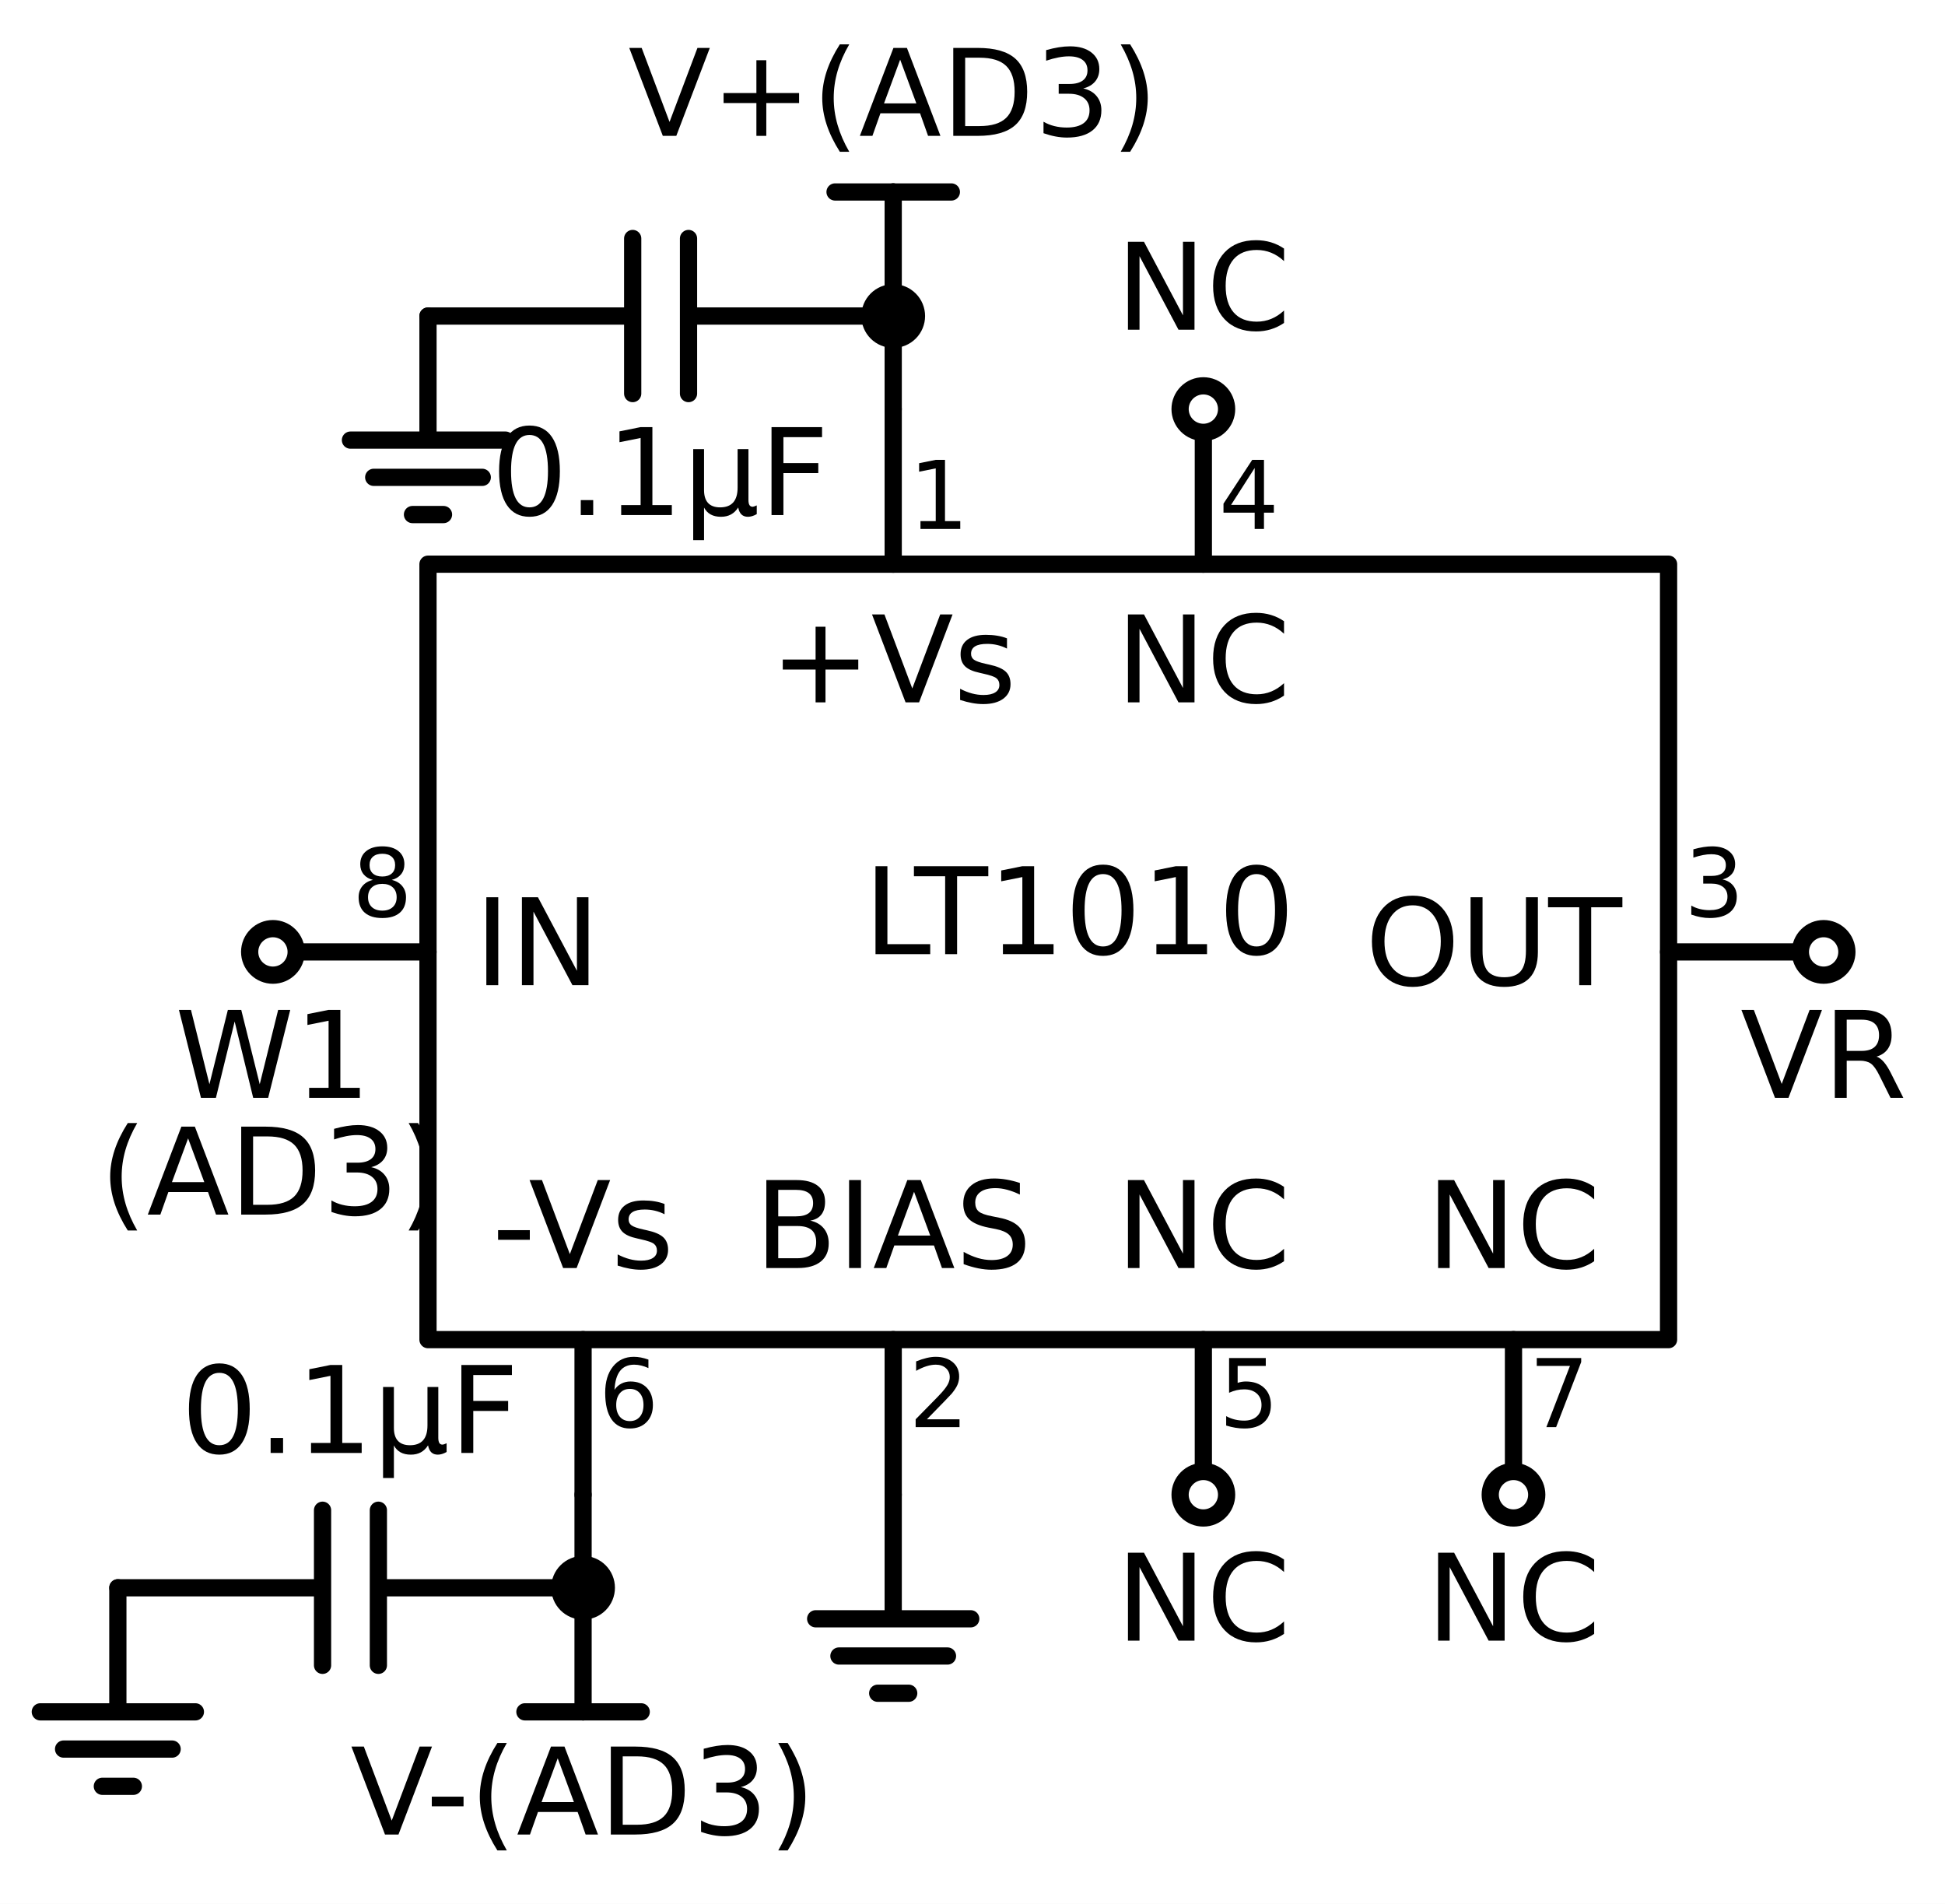
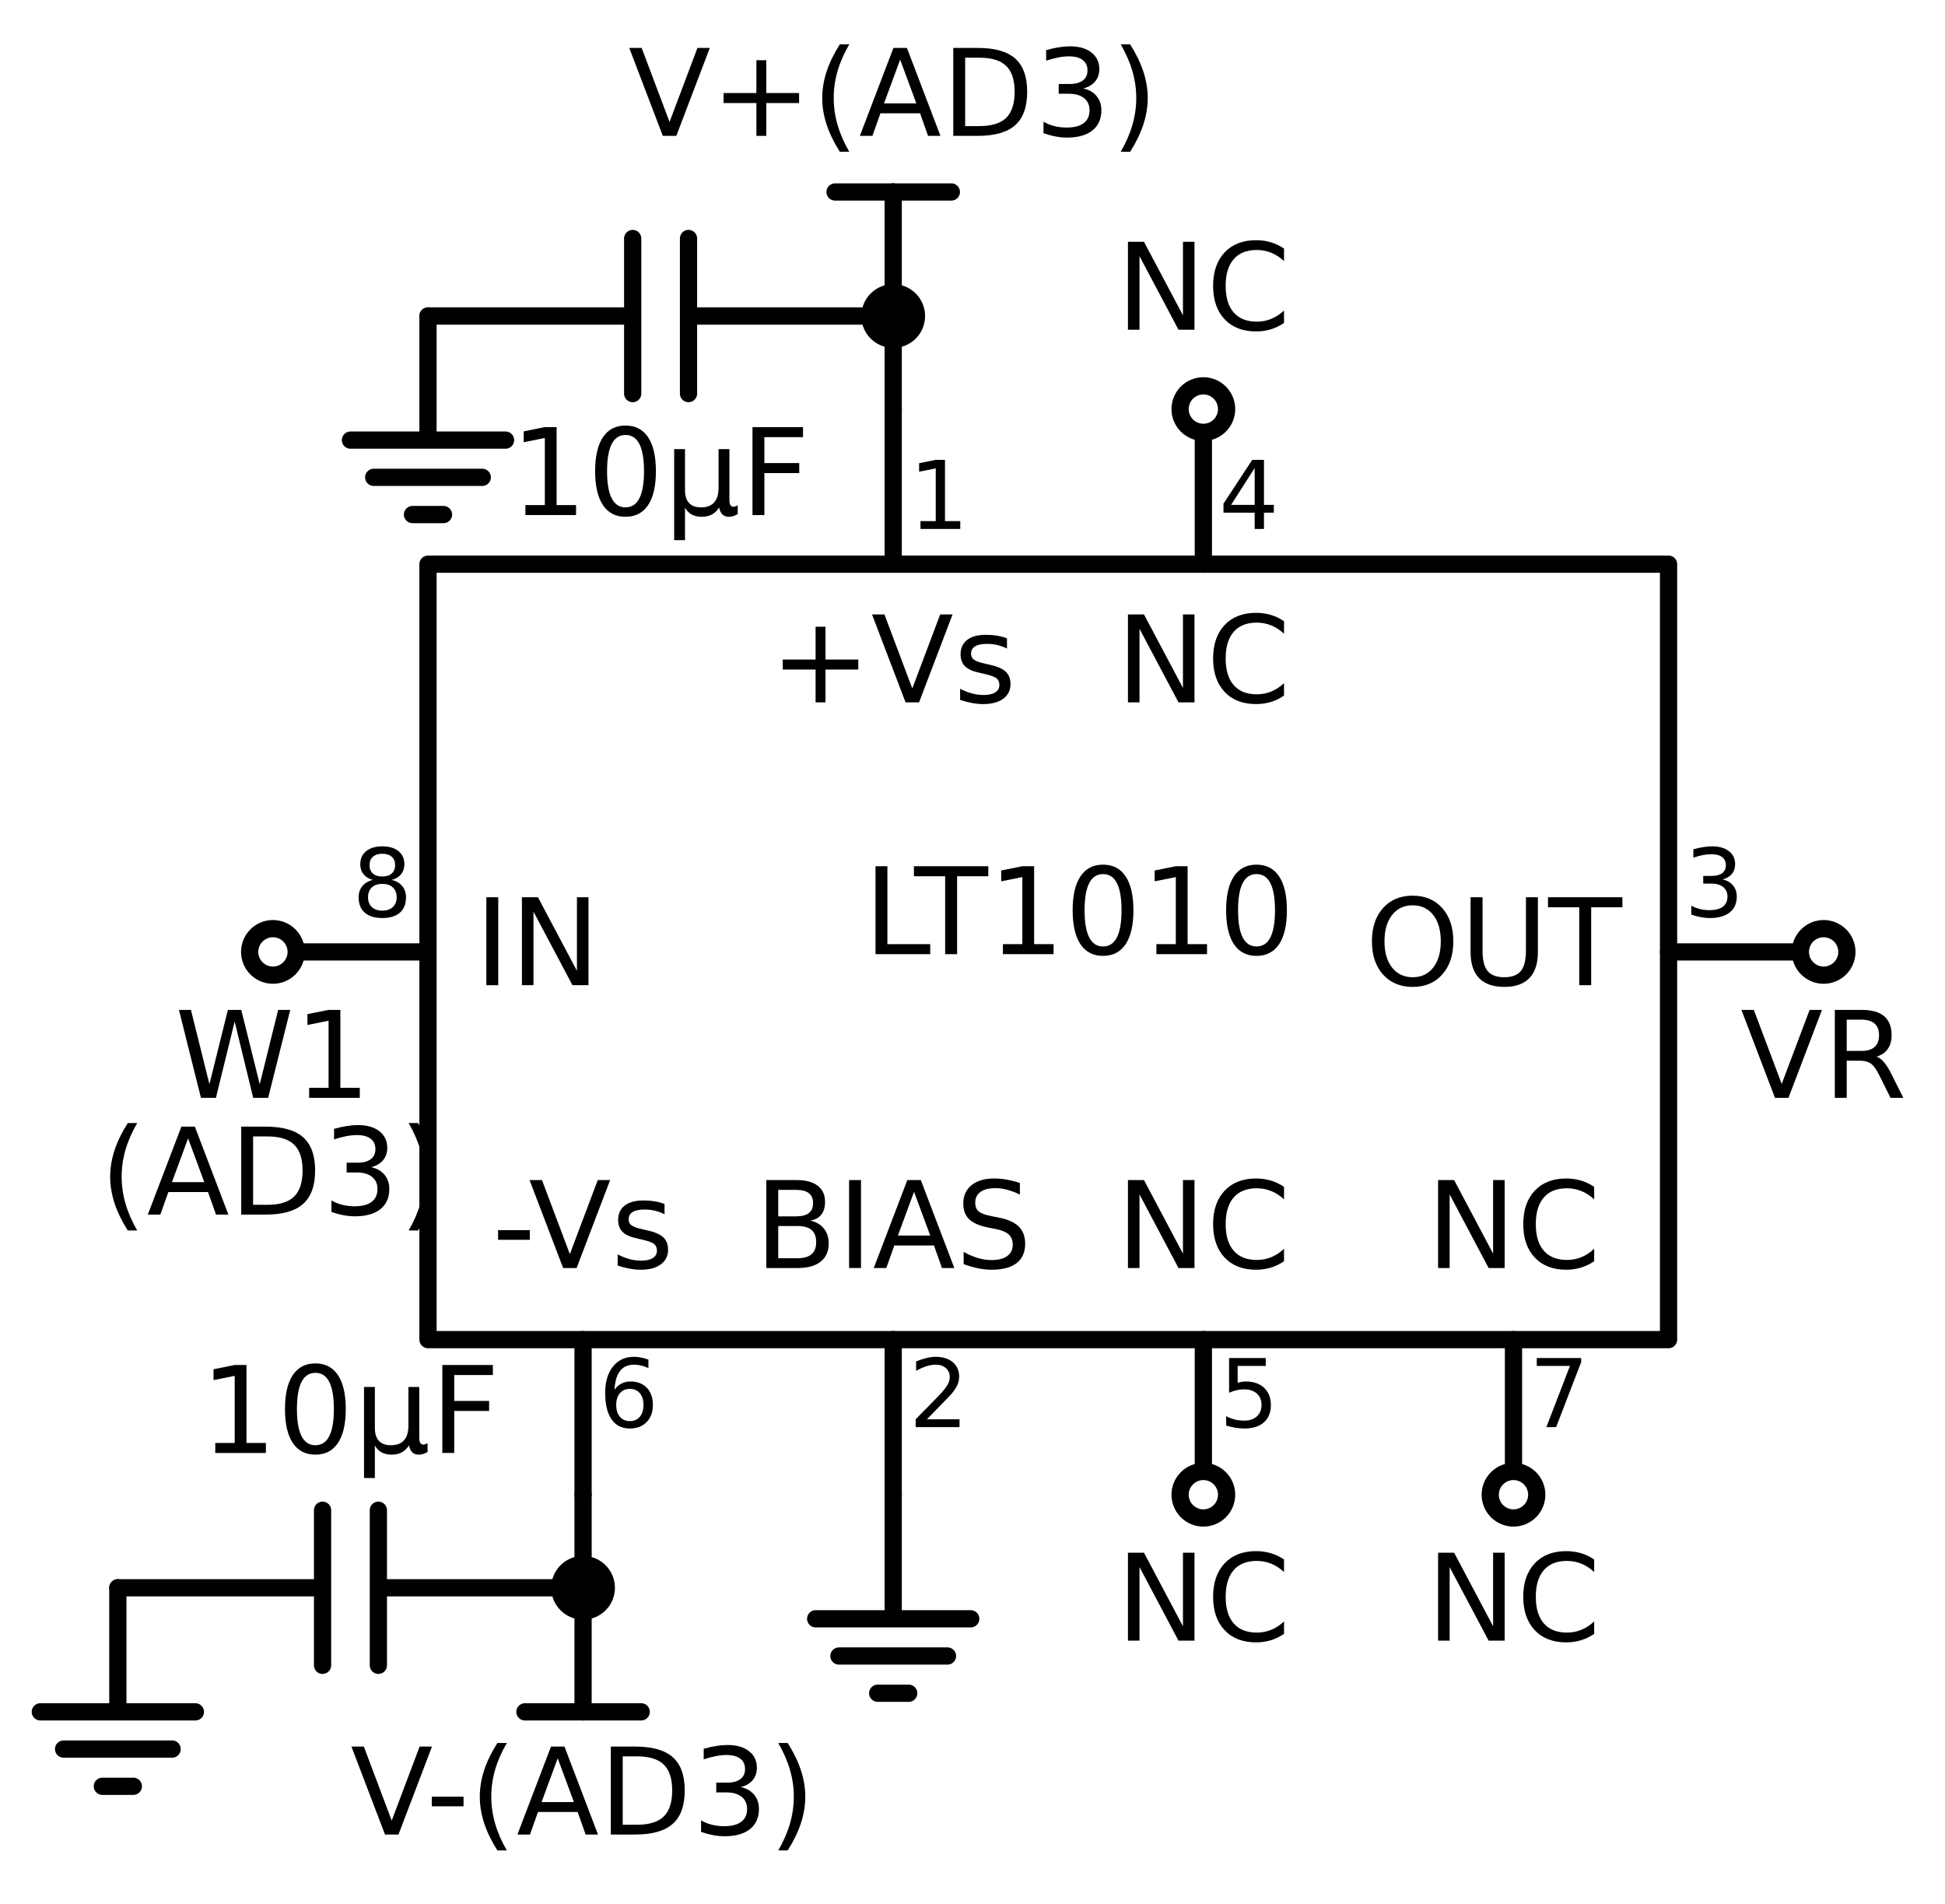
<svg xmlns="http://www.w3.org/2000/svg" xmlns:xlink="http://www.w3.org/1999/xlink" width="225.768pt" height="220.96pt" viewBox="0 0 225.768 220.96" version="1.1">
  <defs>
    <style type="text/css">*{stroke-linejoin: round; stroke-linecap: butt}</style>
  </defs>
  <g id="figure_1">
    <g id="patch_1">
      <path d="M 0 220.96  L 225.768 220.96  L 225.768 0  L 0 0  z " style="fill: #ffffff" />
    </g>
    <g id="axes_1">
      <g id="line2d_1">
-         <path d="M 49.68 155.48  L 193.68 155.48  L 193.68 65.48  L 49.68 65.48  L 49.68 155.48  " clip-path="url(#p02b993a349)" style="fill: none; stroke: #000000; stroke-width: 2; stroke-linecap: round" />
+         <path d="M 49.68 155.48  L 193.68 155.48  L 193.68 65.48  L 49.68 65.48  L 49.68 155.48  " clip-path="url(#pcce61f2b95)" style="fill: none; stroke: #000000; stroke-width: 2; stroke-linecap: round" />
      </g>
      <g id="line2d_2">
-         <path d="M 49.68 110.48  L 31.68 110.48  " clip-path="url(#p02b993a349)" style="fill: none; stroke: #000000; stroke-width: 2; stroke-linecap: round" />
+         <path d="M 49.68 110.48  L 31.68 110.48  " clip-path="url(#pcce61f2b95)" style="fill: none; stroke: #000000; stroke-width: 2; stroke-linecap: round" />
      </g>
      <g id="line2d_3">
-         <path d="M 193.68 110.48  L 211.68 110.48  " clip-path="url(#p02b993a349)" style="fill: none; stroke: #000000; stroke-width: 2; stroke-linecap: round" />
+         <path d="M 193.68 110.48  L 211.68 110.48  " clip-path="url(#pcce61f2b95)" style="fill: none; stroke: #000000; stroke-width: 2; stroke-linecap: round" />
      </g>
      <g id="line2d_4">
-         <path d="M 103.68 65.48  L 103.68 47.48  " clip-path="url(#p02b993a349)" style="fill: none; stroke: #000000; stroke-width: 2; stroke-linecap: round" />
+         <path d="M 103.68 65.48  L 103.68 47.48  " clip-path="url(#pcce61f2b95)" style="fill: none; stroke: #000000; stroke-width: 2; stroke-linecap: round" />
      </g>
      <g id="line2d_5">
-         <path d="M 139.68 65.48  L 139.68 47.48  " clip-path="url(#p02b993a349)" style="fill: none; stroke: #000000; stroke-width: 2; stroke-linecap: round" />
+         <path d="M 139.68 65.48  L 139.68 47.48  " clip-path="url(#pcce61f2b95)" style="fill: none; stroke: #000000; stroke-width: 2; stroke-linecap: round" />
      </g>
      <g id="line2d_6">
-         <path d="M 67.68 155.48  L 67.68 173.48  " clip-path="url(#p02b993a349)" style="fill: none; stroke: #000000; stroke-width: 2; stroke-linecap: round" />
+         <path d="M 67.68 155.48  L 67.68 173.48  " clip-path="url(#pcce61f2b95)" style="fill: none; stroke: #000000; stroke-width: 2; stroke-linecap: round" />
      </g>
      <g id="line2d_7">
-         <path d="M 103.68 155.48  L 103.68 173.48  " clip-path="url(#p02b993a349)" style="fill: none; stroke: #000000; stroke-width: 2; stroke-linecap: round" />
+         <path d="M 103.68 155.48  L 103.68 173.48  " clip-path="url(#pcce61f2b95)" style="fill: none; stroke: #000000; stroke-width: 2; stroke-linecap: round" />
      </g>
      <g id="line2d_8">
-         <path d="M 139.68 155.48  L 139.68 173.48  " clip-path="url(#p02b993a349)" style="fill: none; stroke: #000000; stroke-width: 2; stroke-linecap: round" />
+         <path d="M 139.68 155.48  L 139.68 173.48  " clip-path="url(#pcce61f2b95)" style="fill: none; stroke: #000000; stroke-width: 2; stroke-linecap: round" />
      </g>
      <g id="line2d_9">
-         <path d="M 175.68 155.48  L 175.68 173.48  " clip-path="url(#p02b993a349)" style="fill: none; stroke: #000000; stroke-width: 2; stroke-linecap: round" />
+         <path d="M 175.68 155.48  L 175.68 173.48  " clip-path="url(#pcce61f2b95)" style="fill: none; stroke: #000000; stroke-width: 2; stroke-linecap: round" />
      </g>
      <g id="line2d_10">
-         <path d="M 103.68 173.48  L 103.68 187.88  L 94.68 187.88  L 112.68 187.88  M 97.38 192.2  L 109.98 192.2  M 101.88 196.52  L 105.48 196.52  " clip-path="url(#p02b993a349)" style="fill: none; stroke: #000000; stroke-width: 2; stroke-linecap: round" />
+         <path d="M 103.68 173.48  L 103.68 187.88  L 94.68 187.88  L 112.68 187.88  M 97.38 192.2  L 109.98 192.2  M 101.88 196.52  L 105.48 196.52  " clip-path="url(#pcce61f2b95)" style="fill: none; stroke: #000000; stroke-width: 2; stroke-linecap: round" />
      </g>
      <g id="line2d_11">
-         <path d="M 103.68 47.48  L 103.68 42.08  L 103.68 36.68  " clip-path="url(#p02b993a349)" style="fill: none; stroke: #000000; stroke-width: 2; stroke-linecap: round" />
+         <path d="M 103.68 47.48  L 103.68 42.08  L 103.68 36.68  " clip-path="url(#pcce61f2b95)" style="fill: none; stroke: #000000; stroke-width: 2; stroke-linecap: round" />
      </g>
      <g id="line2d_12">
-         <path d="M 103.68 36.68  L 103.68 22.28  " clip-path="url(#p02b993a349)" style="fill: none; stroke: #000000; stroke-width: 2; stroke-linecap: round" />
+         <path d="M 103.68 36.68  L 103.68 22.28  " clip-path="url(#pcce61f2b95)" style="fill: none; stroke: #000000; stroke-width: 2; stroke-linecap: round" />
      </g>
      <g id="line2d_13">
-         <path d="M 103.68 22.28  L 96.93 22.28  " clip-path="url(#p02b993a349)" style="fill: none; stroke: #000000; stroke-width: 2; stroke-linecap: round" />
+         <path d="M 103.68 22.28  L 96.93 22.28  " clip-path="url(#pcce61f2b95)" style="fill: none; stroke: #000000; stroke-width: 2; stroke-linecap: round" />
      </g>
      <g id="line2d_14">
-         <path d="M 103.68 22.28  L 110.43 22.28  " clip-path="url(#p02b993a349)" style="fill: none; stroke: #000000; stroke-width: 2; stroke-linecap: round" />
+         <path d="M 103.68 22.28  L 110.43 22.28  " clip-path="url(#pcce61f2b95)" style="fill: none; stroke: #000000; stroke-width: 2; stroke-linecap: round" />
      </g>
      <g id="line2d_15">
-         <path d="M 103.68 36.68  L 79.92 36.68  M 79.92 45.68  L 79.92 27.68  M 73.44 45.68  L 73.44 27.68  M 73.44 36.68  L 49.68 36.68  " clip-path="url(#p02b993a349)" style="fill: none; stroke: #000000; stroke-width: 2; stroke-linecap: round" />
+         <path d="M 103.68 36.68  L 79.92 36.68  M 79.92 45.68  L 79.92 27.68  M 73.44 45.68  L 73.44 27.68  M 73.44 36.68  L 49.68 36.68  " clip-path="url(#pcce61f2b95)" style="fill: none; stroke: #000000; stroke-width: 2; stroke-linecap: round" />
      </g>
      <g id="line2d_16">
-         <path d="M 49.68 36.68  L 49.68 51.08  L 40.68 51.08  L 58.68 51.08  M 43.38 55.4  L 55.98 55.4  M 47.88 59.72  L 51.48 59.72  " clip-path="url(#p02b993a349)" style="fill: none; stroke: #000000; stroke-width: 2; stroke-linecap: round" />
+         <path d="M 49.68 36.68  L 49.68 51.08  L 40.68 51.08  L 58.68 51.08  M 43.38 55.4  L 55.98 55.4  M 47.88 59.72  L 51.48 59.72  " clip-path="url(#pcce61f2b95)" style="fill: none; stroke: #000000; stroke-width: 2; stroke-linecap: round" />
      </g>
      <g id="line2d_17">
-         <path d="M 67.68 173.48  L 67.68 178.88  L 67.68 184.28  " clip-path="url(#p02b993a349)" style="fill: none; stroke: #000000; stroke-width: 2; stroke-linecap: round" />
+         <path d="M 67.68 173.48  L 67.68 178.88  L 67.68 184.28  " clip-path="url(#pcce61f2b95)" style="fill: none; stroke: #000000; stroke-width: 2; stroke-linecap: round" />
      </g>
      <g id="line2d_18">
-         <path d="M 67.68 184.28  L 67.68 198.68  " clip-path="url(#p02b993a349)" style="fill: none; stroke: #000000; stroke-width: 2; stroke-linecap: round" />
+         <path d="M 67.68 184.28  L 67.68 198.68  " clip-path="url(#pcce61f2b95)" style="fill: none; stroke: #000000; stroke-width: 2; stroke-linecap: round" />
      </g>
      <g id="line2d_19">
-         <path d="M 67.68 198.68  L 60.93 198.68  " clip-path="url(#p02b993a349)" style="fill: none; stroke: #000000; stroke-width: 2; stroke-linecap: round" />
+         <path d="M 67.68 198.68  L 60.93 198.68  " clip-path="url(#pcce61f2b95)" style="fill: none; stroke: #000000; stroke-width: 2; stroke-linecap: round" />
      </g>
      <g id="line2d_20">
-         <path d="M 67.68 198.68  L 74.43 198.68  " clip-path="url(#p02b993a349)" style="fill: none; stroke: #000000; stroke-width: 2; stroke-linecap: round" />
+         <path d="M 67.68 198.68  L 74.43 198.68  " clip-path="url(#pcce61f2b95)" style="fill: none; stroke: #000000; stroke-width: 2; stroke-linecap: round" />
      </g>
      <g id="line2d_21">
-         <path d="M 67.68 184.28  L 43.92 184.28  M 43.92 193.28  L 43.92 175.28  M 37.44 193.28  L 37.44 175.28  M 37.44 184.28  L 13.68 184.28  " clip-path="url(#p02b993a349)" style="fill: none; stroke: #000000; stroke-width: 2; stroke-linecap: round" />
+         <path d="M 67.68 184.28  L 43.92 184.28  M 43.92 193.28  L 43.92 175.28  M 37.44 193.28  L 37.44 175.28  M 37.44 184.28  L 13.68 184.28  " clip-path="url(#pcce61f2b95)" style="fill: none; stroke: #000000; stroke-width: 2; stroke-linecap: round" />
      </g>
      <g id="line2d_22">
-         <path d="M 13.68 184.28  L 13.68 198.68  L 4.68 198.68  L 22.68 198.68  M 7.38 203  L 19.98 203  M 11.88 207.32  L 15.48 207.32  " clip-path="url(#p02b993a349)" style="fill: none; stroke: #000000; stroke-width: 2; stroke-linecap: round" />
+         <path d="M 13.68 184.28  L 13.68 198.68  L 4.68 198.68  L 22.68 198.68  M 7.38 203  L 19.98 203  M 11.88 207.32  L 15.48 207.32  " clip-path="url(#pcce61f2b95)" style="fill: none; stroke: #000000; stroke-width: 2; stroke-linecap: round" />
      </g>
      <g id="text_1">
        <g transform="translate(40.88125 106.3923) scale(0.11 -0.11)">
          <defs>
            <path id="DejaVuSans-38" d="M 2034 2216  Q 1584 2216 1326 1975  Q 1069 1734 1069 1313  Q 1069 891 1326 650  Q 1584 409 2034 409  Q 2484 409 2743 651  Q 3003 894 3003 1313  Q 3003 1734 2745 1975  Q 2488 2216 2034 2216  z M 1403 2484  Q 997 2584 770 2862  Q 544 3141 544 3541  Q 544 4100 942 4425  Q 1341 4750 2034 4750  Q 2731 4750 3128 4425  Q 3525 4100 3525 3541  Q 3525 3141 3298 2862  Q 3072 2584 2669 2484  Q 3125 2378 3379 2068  Q 3634 1759 3634 1313  Q 3634 634 3220 271  Q 2806 -91 2034 -91  Q 1263 -91 848 271  Q 434 634 434 1313  Q 434 1759 690 2068  Q 947 2378 1403 2484  z M 1172 3481  Q 1172 3119 1398 2916  Q 1625 2713 2034 2713  Q 2441 2713 2670 2916  Q 2900 3119 2900 3481  Q 2900 3844 2670 4047  Q 2441 4250 2034 4250  Q 1625 4250 1398 4047  Q 1172 3844 1172 3481  z " transform="scale(0.015625)" />
          </defs>
          <use xlink:href="#DejaVuSans-38" />
        </g>
      </g>
      <g id="text_2">
        <g transform="translate(55.08 114.3431) scale(0.14 -0.14)">
          <defs>
            <path id="DejaVuSans-49" d="M 628 4666  L 1259 4666  L 1259 0  L 628 0  L 628 4666  z " transform="scale(0.015625)" />
            <path id="DejaVuSans-4e" d="M 628 4666  L 1478 4666  L 3547 763  L 3547 4666  L 4159 4666  L 4159 0  L 3309 0  L 1241 3903  L 1241 0  L 628 0  L 628 4666  z " transform="scale(0.015625)" />
          </defs>
          <use xlink:href="#DejaVuSans-49" />
          <use xlink:href="#DejaVuSans-4e" transform="translate(29.49219 0)" />
        </g>
      </g>
      <g id="text_3">
        <g transform="translate(195.48 106.3923) scale(0.11 -0.11)">
          <defs>
            <path id="DejaVuSans-33" d="M 2597 2516  Q 3050 2419 3304 2112  Q 3559 1806 3559 1356  Q 3559 666 3084 287  Q 2609 -91 1734 -91  Q 1441 -91 1130 -33  Q 819 25 488 141  L 488 750  Q 750 597 1062 519  Q 1375 441 1716 441  Q 2309 441 2620 675  Q 2931 909 2931 1356  Q 2931 1769 2642 2001  Q 2353 2234 1838 2234  L 1294 2234  L 1294 2753  L 1863 2753  Q 2328 2753 2575 2939  Q 2822 3125 2822 3475  Q 2822 3834 2567 4026  Q 2313 4219 1838 4219  Q 1578 4219 1281 4162  Q 984 4106 628 3988  L 628 4550  Q 988 4650 1302 4700  Q 1616 4750 1894 4750  Q 2613 4750 3031 4423  Q 3450 4097 3450 3541  Q 3450 3153 3228 2886  Q 3006 2619 2597 2516  z " transform="scale(0.015625)" />
          </defs>
          <use xlink:href="#DejaVuSans-33" />
        </g>
      </g>
      <g id="text_4">
        <g transform="translate(158.4622 114.3431) scale(0.14 -0.14)">
          <defs>
            <path id="DejaVuSans-4f" d="M 2522 4238  Q 1834 4238 1429 3725  Q 1025 3213 1025 2328  Q 1025 1447 1429 934  Q 1834 422 2522 422  Q 3209 422 3611 934  Q 4013 1447 4013 2328  Q 4013 3213 3611 3725  Q 3209 4238 2522 4238  z M 2522 4750  Q 3503 4750 4090 4092  Q 4678 3434 4678 2328  Q 4678 1225 4090 567  Q 3503 -91 2522 -91  Q 1538 -91 948 565  Q 359 1222 359 2328  Q 359 3434 948 4092  Q 1538 4750 2522 4750  z " transform="scale(0.015625)" />
            <path id="DejaVuSans-55" d="M 556 4666  L 1191 4666  L 1191 1831  Q 1191 1081 1462 751  Q 1734 422 2344 422  Q 2950 422 3222 751  Q 3494 1081 3494 1831  L 3494 4666  L 4128 4666  L 4128 1753  Q 4128 841 3676 375  Q 3225 -91 2344 -91  Q 1459 -91 1007 375  Q 556 841 556 1753  L 556 4666  z " transform="scale(0.015625)" />
            <path id="DejaVuSans-54" d="M -19 4666  L 3928 4666  L 3928 4134  L 2272 4134  L 2272 0  L 1638 0  L 1638 4134  L -19 4134  L -19 4666  z " transform="scale(0.015625)" />
          </defs>
          <use xlink:href="#DejaVuSans-4f" />
          <use xlink:href="#DejaVuSans-55" transform="translate(78.71094 0)" />
          <use xlink:href="#DejaVuSans-54" transform="translate(151.9043 0)" />
        </g>
      </g>
      <g id="text_5">
        <g transform="translate(105.48 61.39234) scale(0.11 -0.11)">
          <defs>
            <path id="DejaVuSans-31" d="M 794 531  L 1825 531  L 1825 4091  L 703 3866  L 703 4441  L 1819 4666  L 2450 4666  L 2450 531  L 3481 531  L 3481 0  L 794 0  L 794 531  z " transform="scale(0.015625)" />
          </defs>
          <use xlink:href="#DejaVuSans-31" />
        </g>
      </g>
      <g id="text_6">
        <g transform="translate(89.37922 81.51781) scale(0.14 -0.14)">
          <defs>
            <path id="DejaVuSans-2b" d="M 2944 4013  L 2944 2272  L 4684 2272  L 4684 1741  L 2944 1741  L 2944 0  L 2419 0  L 2419 1741  L 678 1741  L 678 2272  L 2419 2272  L 2419 4013  L 2944 4013  z " transform="scale(0.015625)" />
            <path id="DejaVuSans-56" d="M 1831 0  L 50 4666  L 709 4666  L 2188 738  L 3669 4666  L 4325 4666  L 2547 0  L 1831 0  z " transform="scale(0.015625)" />
            <path id="DejaVuSans-73" d="M 2834 3397  L 2834 2853  Q 2591 2978 2328 3040  Q 2066 3103 1784 3103  Q 1356 3103 1142 2972  Q 928 2841 928 2578  Q 928 2378 1081 2264  Q 1234 2150 1697 2047  L 1894 2003  Q 2506 1872 2764 1633  Q 3022 1394 3022 966  Q 3022 478 2636 193  Q 2250 -91 1575 -91  Q 1294 -91 989 -36  Q 684 19 347 128  L 347 722  Q 666 556 975 473  Q 1284 391 1588 391  Q 1994 391 2212 530  Q 2431 669 2431 922  Q 2431 1156 2273 1281  Q 2116 1406 1581 1522  L 1381 1569  Q 847 1681 609 1914  Q 372 2147 372 2553  Q 372 3047 722 3315  Q 1072 3584 1716 3584  Q 2034 3584 2315 3537  Q 2597 3491 2834 3397  z " transform="scale(0.015625)" />
          </defs>
          <use xlink:href="#DejaVuSans-2b" />
          <use xlink:href="#DejaVuSans-56" transform="translate(83.78906 0)" />
          <use xlink:href="#DejaVuSans-73" transform="translate(152.1973 0)" />
        </g>
      </g>
      <g id="text_7">
        <g transform="translate(141.48 61.39234) scale(0.11 -0.11)">
          <defs>
            <path id="DejaVuSans-34" d="M 2419 4116  L 825 1625  L 2419 1625  L 2419 4116  z M 2253 4666  L 3047 4666  L 3047 1625  L 3713 1625  L 3713 1100  L 3047 1100  L 3047 0  L 2419 0  L 2419 1100  L 313 1100  L 313 1709  L 2253 4666  z " transform="scale(0.015625)" />
          </defs>
          <use xlink:href="#DejaVuSans-34" />
        </g>
      </g>
      <g id="text_8">
        <g transform="translate(129.5552 81.51781) scale(0.14 -0.14)">
          <defs>
            <path id="DejaVuSans-43" d="M 4122 4306  L 4122 3641  Q 3803 3938 3442 4084  Q 3081 4231 2675 4231  Q 1875 4231 1450 3742  Q 1025 3253 1025 2328  Q 1025 1406 1450 917  Q 1875 428 2675 428  Q 3081 428 3442 575  Q 3803 722 4122 1019  L 4122 359  Q 3791 134 3420 21  Q 3050 -91 2638 -91  Q 1578 -91 968 557  Q 359 1206 359 2328  Q 359 3453 968 4101  Q 1578 4750 2638 4750  Q 3056 4750 3426 4639  Q 3797 4528 4122 4306  z " transform="scale(0.015625)" />
          </defs>
          <use xlink:href="#DejaVuSans-4e" />
          <use xlink:href="#DejaVuSans-43" transform="translate(74.80469 0)" />
        </g>
      </g>
      <g id="text_9">
        <g transform="translate(69.48 165.6383) scale(0.11 -0.11)">
          <defs>
            <path id="DejaVuSans-36" d="M 2113 2584  Q 1688 2584 1439 2293  Q 1191 2003 1191 1497  Q 1191 994 1439 701  Q 1688 409 2113 409  Q 2538 409 2786 701  Q 3034 994 3034 1497  Q 3034 2003 2786 2293  Q 2538 2584 2113 2584  z M 3366 4563  L 3366 3988  Q 3128 4100 2886 4159  Q 2644 4219 2406 4219  Q 1781 4219 1451 3797  Q 1122 3375 1075 2522  Q 1259 2794 1537 2939  Q 1816 3084 2150 3084  Q 2853 3084 3261 2657  Q 3669 2231 3669 1497  Q 3669 778 3244 343  Q 2819 -91 2113 -91  Q 1303 -91 875 529  Q 447 1150 447 2328  Q 447 3434 972 4092  Q 1497 4750 2381 4750  Q 2619 4750 2861 4703  Q 3103 4656 3366 4563  z " transform="scale(0.015625)" />
          </defs>
          <use xlink:href="#DejaVuSans-36" />
        </g>
      </g>
      <g id="text_10">
        <g transform="translate(57.13078 147.1684) scale(0.14 -0.14)">
          <defs>
            <path id="DejaVuSans-2d" d="M 313 2009  L 1997 2009  L 1997 1497  L 313 1497  L 313 2009  z " transform="scale(0.015625)" />
          </defs>
          <use xlink:href="#DejaVuSans-2d" />
          <use xlink:href="#DejaVuSans-56" transform="translate(30.20898 0)" />
          <use xlink:href="#DejaVuSans-73" transform="translate(98.61719 0)" />
        </g>
      </g>
      <g id="text_11">
        <g transform="translate(105.48 165.6383) scale(0.11 -0.11)">
          <defs>
            <path id="DejaVuSans-32" d="M 1228 531  L 3431 531  L 3431 0  L 469 0  L 469 531  Q 828 903 1448 1529  Q 2069 2156 2228 2338  Q 2531 2678 2651 2914  Q 2772 3150 2772 3378  Q 2772 3750 2511 3984  Q 2250 4219 1831 4219  Q 1534 4219 1204 4116  Q 875 4013 500 3803  L 500 4441  Q 881 4594 1212 4672  Q 1544 4750 1819 4750  Q 2544 4750 2975 4387  Q 3406 4025 3406 3419  Q 3406 3131 3298 2873  Q 3191 2616 2906 2266  Q 2828 2175 2409 1742  Q 1991 1309 1228 531  z " transform="scale(0.015625)" />
          </defs>
          <use xlink:href="#DejaVuSans-32" />
        </g>
      </g>
      <g id="text_12">
        <g transform="translate(87.58 147.1684) scale(0.14 -0.14)">
          <defs>
            <path id="DejaVuSans-42" d="M 1259 2228  L 1259 519  L 2272 519  Q 2781 519 3026 730  Q 3272 941 3272 1375  Q 3272 1813 3026 2020  Q 2781 2228 2272 2228  L 1259 2228  z M 1259 4147  L 1259 2741  L 2194 2741  Q 2656 2741 2882 2914  Q 3109 3088 3109 3444  Q 3109 3797 2882 3972  Q 2656 4147 2194 4147  L 1259 4147  z M 628 4666  L 2241 4666  Q 2963 4666 3353 4366  Q 3744 4066 3744 3513  Q 3744 3084 3544 2831  Q 3344 2578 2956 2516  Q 3422 2416 3680 2098  Q 3938 1781 3938 1306  Q 3938 681 3513 340  Q 3088 0 2303 0  L 628 0  L 628 4666  z " transform="scale(0.015625)" />
            <path id="DejaVuSans-41" d="M 2188 4044  L 1331 1722  L 3047 1722  L 2188 4044  z M 1831 4666  L 2547 4666  L 4325 0  L 3669 0  L 3244 1197  L 1141 1197  L 716 0  L 50 0  L 1831 4666  z " transform="scale(0.015625)" />
            <path id="DejaVuSans-53" d="M 3425 4513  L 3425 3897  Q 3066 4069 2747 4153  Q 2428 4238 2131 4238  Q 1616 4238 1336 4038  Q 1056 3838 1056 3469  Q 1056 3159 1242 3001  Q 1428 2844 1947 2747  L 2328 2669  Q 3034 2534 3370 2195  Q 3706 1856 3706 1288  Q 3706 609 3251 259  Q 2797 -91 1919 -91  Q 1588 -91 1214 -16  Q 841 59 441 206  L 441 856  Q 825 641 1194 531  Q 1563 422 1919 422  Q 2459 422 2753 634  Q 3047 847 3047 1241  Q 3047 1584 2836 1778  Q 2625 1972 2144 2069  L 1759 2144  Q 1053 2284 737 2584  Q 422 2884 422 3419  Q 422 4038 858 4394  Q 1294 4750 2059 4750  Q 2388 4750 2728 4690  Q 3069 4631 3425 4513  z " transform="scale(0.015625)" />
          </defs>
          <use xlink:href="#DejaVuSans-42" />
          <use xlink:href="#DejaVuSans-49" transform="translate(68.60352 0)" />
          <use xlink:href="#DejaVuSans-41" transform="translate(98.0957 0)" />
          <use xlink:href="#DejaVuSans-53" transform="translate(166.5039 0)" />
        </g>
      </g>
      <g id="text_13">
        <g transform="translate(141.48 165.6383) scale(0.11 -0.11)">
          <defs>
            <path id="DejaVuSans-35" d="M 691 4666  L 3169 4666  L 3169 4134  L 1269 4134  L 1269 2991  Q 1406 3038 1543 3061  Q 1681 3084 1819 3084  Q 2600 3084 3056 2656  Q 3513 2228 3513 1497  Q 3513 744 3044 326  Q 2575 -91 1722 -91  Q 1428 -91 1123 -41  Q 819 9 494 109  L 494 744  Q 775 591 1075 516  Q 1375 441 1709 441  Q 2250 441 2565 725  Q 2881 1009 2881 1497  Q 2881 1984 2565 2268  Q 2250 2553 1709 2553  Q 1456 2553 1204 2497  Q 953 2441 691 2322  L 691 4666  z " transform="scale(0.015625)" />
          </defs>
          <use xlink:href="#DejaVuSans-35" />
        </g>
      </g>
      <g id="text_14">
        <g transform="translate(129.5552 147.1684) scale(0.14 -0.14)">
          <use xlink:href="#DejaVuSans-4e" />
          <use xlink:href="#DejaVuSans-43" transform="translate(74.80469 0)" />
        </g>
      </g>
      <g id="text_15">
        <g transform="translate(177.48 165.6383) scale(0.11 -0.11)">
          <defs>
            <path id="DejaVuSans-37" d="M 525 4666  L 3525 4666  L 3525 4397  L 1831 0  L 1172 0  L 2766 4134  L 525 4134  L 525 4666  z " transform="scale(0.015625)" />
          </defs>
          <use xlink:href="#DejaVuSans-37" />
        </g>
      </g>
      <g id="text_16">
        <g transform="translate(165.5552 147.1684) scale(0.14 -0.14)">
          <use xlink:href="#DejaVuSans-4e" />
          <use xlink:href="#DejaVuSans-43" transform="translate(74.80469 0)" />
        </g>
      </g>
      <g id="text_17">
        <g transform="translate(100.2517 110.7431) scale(0.14 -0.14)">
          <defs>
            <path id="DejaVuSans-4c" d="M 628 4666  L 1259 4666  L 1259 531  L 3531 531  L 3531 0  L 628 0  L 628 4666  z " transform="scale(0.015625)" />
            <path id="DejaVuSans-30" d="M 2034 4250  Q 1547 4250 1301 3770  Q 1056 3291 1056 2328  Q 1056 1369 1301 889  Q 1547 409 2034 409  Q 2525 409 2770 889  Q 3016 1369 3016 2328  Q 3016 3291 2770 3770  Q 2525 4250 2034 4250  z M 2034 4750  Q 2819 4750 3233 4129  Q 3647 3509 3647 2328  Q 3647 1150 3233 529  Q 2819 -91 2034 -91  Q 1250 -91 836 529  Q 422 1150 422 2328  Q 422 3509 836 4129  Q 1250 4750 2034 4750  z " transform="scale(0.015625)" />
          </defs>
          <use xlink:href="#DejaVuSans-4c" />
          <use xlink:href="#DejaVuSans-54" transform="translate(41.96289 0)" />
          <use xlink:href="#DejaVuSans-31" transform="translate(103.0469 0)" />
          <use xlink:href="#DejaVuSans-30" transform="translate(166.6699 0)" />
          <use xlink:href="#DejaVuSans-31" transform="translate(230.293 0)" />
          <use xlink:href="#DejaVuSans-30" transform="translate(293.916 0)" />
        </g>
      </g>
      <g id="text_18">
        <g transform="translate(72.93141 15.76844) scale(0.14 -0.14)">
          <defs>
            <path id="DejaVuSans-28" d="M 1984 4856  Q 1566 4138 1362 3434  Q 1159 2731 1159 2009  Q 1159 1288 1364 580  Q 1569 -128 1984 -844  L 1484 -844  Q 1016 -109 783 600  Q 550 1309 550 2009  Q 550 2706 781 3412  Q 1013 4119 1484 4856  L 1984 4856  z " transform="scale(0.015625)" />
            <path id="DejaVuSans-44" d="M 1259 4147  L 1259 519  L 2022 519  Q 2988 519 3436 956  Q 3884 1394 3884 2338  Q 3884 3275 3436 3711  Q 2988 4147 2022 4147  L 1259 4147  z M 628 4666  L 1925 4666  Q 3281 4666 3915 4102  Q 4550 3538 4550 2338  Q 4550 1131 3912 565  Q 3275 0 1925 0  L 628 0  L 628 4666  z " transform="scale(0.015625)" />
            <path id="DejaVuSans-29" d="M 513 4856  L 1013 4856  Q 1481 4119 1714 3412  Q 1947 2706 1947 2009  Q 1947 1309 1714 600  Q 1481 -109 1013 -844  L 513 -844  Q 928 -128 1133 580  Q 1338 1288 1338 2009  Q 1338 2731 1133 3434  Q 928 4138 513 4856  z " transform="scale(0.015625)" />
          </defs>
          <use xlink:href="#DejaVuSans-56" />
          <use xlink:href="#DejaVuSans-2b" transform="translate(68.4082 0)" />
          <use xlink:href="#DejaVuSans-28" transform="translate(152.1973 0)" />
          <use xlink:href="#DejaVuSans-41" transform="translate(191.2109 0)" />
          <use xlink:href="#DejaVuSans-44" transform="translate(259.6191 0)" />
          <use xlink:href="#DejaVuSans-33" transform="translate(336.6211 0)" />
          <use xlink:href="#DejaVuSans-29" transform="translate(400.2441 0)" />
        </g>
      </g>
      <g id="text_19">
-         <g transform="translate(57.01 59.88938) scale(0.14 -0.14)">
-           <defs>
-             <path id="DejaVuSans-2e" d="M 684 794  L 1344 794  L 1344 0  L 684 0  L 684 794  z " transform="scale(0.015625)" />
+         <g transform="translate(59.25 59.88938) scale(0.14 -0.14)">
+           <defs>
            <path id="DejaVuSans-3bc" d="M 544 -1331  L 544 3500  L 1119 3500  L 1119 1325  Q 1119 872 1334 640  Q 1550 409 1972 409  Q 2434 409 2667 671  Q 2900 934 2900 1459  L 2900 3500  L 3475 3500  L 3475 806  Q 3475 619 3529 530  Q 3584 441 3700 441  Q 3728 441 3778 458  Q 3828 475 3916 513  L 3916 50  Q 3788 -22 3673 -56  Q 3559 -91 3450 -91  Q 3234 -91 3106 31  Q 2978 153 2931 403  Q 2775 156 2548 32  Q 2322 -91 2016 -91  Q 1697 -91 1473 31  Q 1250 153 1119 397  L 1119 -1331  L 544 -1331  z " transform="scale(0.015625)" />
            <path id="DejaVuSans-46" d="M 628 4666  L 3309 4666  L 3309 4134  L 1259 4134  L 1259 2759  L 3109 2759  L 3109 2228  L 1259 2228  L 1259 0  L 628 0  L 628 4666  z " transform="scale(0.015625)" />
          </defs>
-           <use xlink:href="#DejaVuSans-30" transform="translate(0 0.78125)" />
-           <use xlink:href="#DejaVuSans-2e" transform="translate(63.62305 0.78125)" />
-           <use xlink:href="#DejaVuSans-31" transform="translate(95.41016 0.78125)" />
-           <use xlink:href="#DejaVuSans-3bc" transform="translate(159.0332 0.78125)" />
-           <use xlink:href="#DejaVuSans-46" transform="translate(222.6562 0.78125)" />
+           <use xlink:href="#DejaVuSans-31" transform="translate(0 0.78125)" />
+           <use xlink:href="#DejaVuSans-30" transform="translate(63.62305 0.78125)" />
+           <use xlink:href="#DejaVuSans-3bc" transform="translate(127.2461 0.78125)" />
+           <use xlink:href="#DejaVuSans-46" transform="translate(190.8691 0.78125)" />
        </g>
      </g>
      <g id="text_20">
        <g transform="translate(40.68297 212.9178) scale(0.14 -0.14)">
          <use xlink:href="#DejaVuSans-56" />
          <use xlink:href="#DejaVuSans-2d" transform="translate(62.5332 0)" />
          <use xlink:href="#DejaVuSans-28" transform="translate(98.61719 0)" />
          <use xlink:href="#DejaVuSans-41" transform="translate(137.6309 0)" />
          <use xlink:href="#DejaVuSans-44" transform="translate(206.0391 0)" />
          <use xlink:href="#DejaVuSans-33" transform="translate(283.041 0)" />
          <use xlink:href="#DejaVuSans-29" transform="translate(346.6641 0)" />
        </g>
      </g>
      <g id="text_21">
-         <g transform="translate(21.01 168.74) scale(0.14 -0.14)">
-           <use xlink:href="#DejaVuSans-30" transform="translate(0 0.78125)" />
-           <use xlink:href="#DejaVuSans-2e" transform="translate(63.62305 0.78125)" />
-           <use xlink:href="#DejaVuSans-31" transform="translate(95.41016 0.78125)" />
-           <use xlink:href="#DejaVuSans-3bc" transform="translate(159.0332 0.78125)" />
-           <use xlink:href="#DejaVuSans-46" transform="translate(222.6562 0.78125)" />
+         <g transform="translate(23.25 168.74) scale(0.14 -0.14)">
+           <use xlink:href="#DejaVuSans-31" transform="translate(0 0.78125)" />
+           <use xlink:href="#DejaVuSans-30" transform="translate(63.62305 0.78125)" />
+           <use xlink:href="#DejaVuSans-3bc" transform="translate(127.2461 0.78125)" />
+           <use xlink:href="#DejaVuSans-46" transform="translate(190.8691 0.78125)" />
        </g>
      </g>
      <g id="patch_2">
-         <path d="M 139.68 50.18  C 140.396 50.18 141.083 49.896 141.589 49.389  C 142.096 48.883 142.38 48.196 142.38 47.48  C 142.38 46.764 142.096 46.077 141.589 45.571  C 141.083 45.064 140.396 44.78 139.68 44.78  C 138.964 44.78 138.277 45.064 137.771 45.571  C 137.264 46.077 136.98 46.764 136.98 47.48  C 136.98 48.196 137.264 48.883 137.771 49.389  C 138.277 49.896 138.964 50.18 139.68 50.18  z " clip-path="url(#p02b993a349)" style="fill: #ffffff; stroke: #000000; stroke-width: 2; stroke-linejoin: miter" />
+         <path d="M 139.68 50.18  C 140.396 50.18 141.083 49.896 141.589 49.389  C 142.096 48.883 142.38 48.196 142.38 47.48  C 142.38 46.764 142.096 46.077 141.589 45.571  C 141.083 45.064 140.396 44.78 139.68 44.78  C 138.964 44.78 138.277 45.064 137.771 45.571  C 137.264 46.077 136.98 46.764 136.98 47.48  C 136.98 48.196 137.264 48.883 137.771 49.389  C 138.277 49.896 138.964 50.18 139.68 50.18  z " clip-path="url(#pcce61f2b95)" style="fill: #ffffff; stroke: #000000; stroke-width: 2; stroke-linejoin: miter" />
      </g>
      <g id="text_22">
        <g transform="translate(129.5552 38.26844) scale(0.14 -0.14)">
          <use xlink:href="#DejaVuSans-4e" />
          <use xlink:href="#DejaVuSans-43" transform="translate(74.80469 0)" />
        </g>
      </g>
      <g id="patch_3">
-         <path d="M 139.68 176.18  C 140.396 176.18 141.083 175.896 141.589 175.389  C 142.096 174.883 142.38 174.196 142.38 173.48  C 142.38 172.764 142.096 172.077 141.589 171.571  C 141.083 171.064 140.396 170.78 139.68 170.78  C 138.964 170.78 138.277 171.064 137.771 171.571  C 137.264 172.077 136.98 172.764 136.98 173.48  C 136.98 174.196 137.264 174.883 137.771 175.389  C 138.277 175.896 138.964 176.18 139.68 176.18  z " clip-path="url(#p02b993a349)" style="fill: #ffffff; stroke: #000000; stroke-width: 2; stroke-linejoin: miter" />
+         <path d="M 139.68 176.18  C 140.396 176.18 141.083 175.896 141.589 175.389  C 142.096 174.883 142.38 174.196 142.38 173.48  C 142.38 172.764 142.096 172.077 141.589 171.571  C 141.083 171.064 140.396 170.78 139.68 170.78  C 138.964 170.78 138.277 171.064 137.771 171.571  C 137.264 172.077 136.98 172.764 136.98 173.48  C 136.98 174.196 137.264 174.883 137.771 175.389  C 138.277 175.896 138.964 176.18 139.68 176.18  z " clip-path="url(#pcce61f2b95)" style="fill: #ffffff; stroke: #000000; stroke-width: 2; stroke-linejoin: miter" />
      </g>
      <g id="text_23">
        <g transform="translate(129.5552 190.4178) scale(0.14 -0.14)">
          <use xlink:href="#DejaVuSans-4e" />
          <use xlink:href="#DejaVuSans-43" transform="translate(74.80469 0)" />
        </g>
      </g>
      <g id="patch_4">
-         <path d="M 175.68 176.18  C 176.396 176.18 177.083 175.896 177.589 175.389  C 178.096 174.883 178.38 174.196 178.38 173.48  C 178.38 172.764 178.096 172.077 177.589 171.571  C 177.083 171.064 176.396 170.78 175.68 170.78  C 174.964 170.78 174.277 171.064 173.771 171.571  C 173.264 172.077 172.98 172.764 172.98 173.48  C 172.98 174.196 173.264 174.883 173.771 175.389  C 174.277 175.896 174.964 176.18 175.68 176.18  z " clip-path="url(#p02b993a349)" style="fill: #ffffff; stroke: #000000; stroke-width: 2; stroke-linejoin: miter" />
+         <path d="M 175.68 176.18  C 176.396 176.18 177.083 175.896 177.589 175.389  C 178.096 174.883 178.38 174.196 178.38 173.48  C 178.38 172.764 178.096 172.077 177.589 171.571  C 177.083 171.064 176.396 170.78 175.68 170.78  C 174.964 170.78 174.277 171.064 173.771 171.571  C 173.264 172.077 172.98 172.764 172.98 173.48  C 172.98 174.196 173.264 174.883 173.771 175.389  C 174.277 175.896 174.964 176.18 175.68 176.18  z " clip-path="url(#pcce61f2b95)" style="fill: #ffffff; stroke: #000000; stroke-width: 2; stroke-linejoin: miter" />
      </g>
      <g id="text_24">
        <g transform="translate(165.5552 190.4178) scale(0.14 -0.14)">
          <use xlink:href="#DejaVuSans-4e" />
          <use xlink:href="#DejaVuSans-43" transform="translate(74.80469 0)" />
        </g>
      </g>
      <g id="patch_5">
-         <path d="M 31.68 113.18  C 32.396 113.18 33.083 112.896 33.589 112.389  C 34.096 111.883 34.38 111.196 34.38 110.48  C 34.38 109.764 34.096 109.077 33.589 108.571  C 33.083 108.064 32.396 107.78 31.68 107.78  C 30.964 107.78 30.277 108.064 29.771 108.571  C 29.264 109.077 28.98 109.764 28.98 110.48  C 28.98 111.196 29.264 111.883 29.771 112.389  C 30.277 112.896 30.964 113.18 31.68 113.18  z " clip-path="url(#p02b993a349)" style="fill: #ffffff; stroke: #000000; stroke-width: 2; stroke-linejoin: miter" />
+         <path d="M 31.68 113.18  C 32.396 113.18 33.083 112.896 33.589 112.389  C 34.096 111.883 34.38 111.196 34.38 110.48  C 34.38 109.764 34.096 109.077 33.589 108.571  C 33.083 108.064 32.396 107.78 31.68 107.78  C 30.964 107.78 30.277 108.064 29.771 108.571  C 29.264 109.077 28.98 109.764 28.98 110.48  C 28.98 111.196 29.264 111.883 29.771 112.389  C 30.277 112.896 30.964 113.18 31.68 113.18  z " clip-path="url(#pcce61f2b95)" style="fill: #ffffff; stroke: #000000; stroke-width: 2; stroke-linejoin: miter" />
      </g>
      <g id="text_25">
        <g transform="translate(20.305 127.4178) scale(0.14 -0.14)">
          <defs>
            <path id="DejaVuSans-57" d="M 213 4666  L 850 4666  L 1831 722  L 2809 4666  L 3519 4666  L 4500 722  L 5478 4666  L 6119 4666  L 4947 0  L 4153 0  L 3169 4050  L 2175 0  L 1381 0  L 213 4666  z " transform="scale(0.015625)" />
          </defs>
          <use xlink:href="#DejaVuSans-57" />
          <use xlink:href="#DejaVuSans-31" transform="translate(98.87695 0)" />
        </g>
        <g transform="translate(11.58563 140.9672) scale(0.14 -0.14)">
          <use xlink:href="#DejaVuSans-28" />
          <use xlink:href="#DejaVuSans-41" transform="translate(39.01367 0)" />
          <use xlink:href="#DejaVuSans-44" transform="translate(107.4219 0)" />
          <use xlink:href="#DejaVuSans-33" transform="translate(184.4238 0)" />
          <use xlink:href="#DejaVuSans-29" transform="translate(248.0469 0)" />
        </g>
      </g>
      <g id="patch_6">
-         <path d="M 211.68 113.18  C 212.396 113.18 213.083 112.896 213.589 112.389  C 214.096 111.883 214.38 111.196 214.38 110.48  C 214.38 109.764 214.096 109.077 213.589 108.571  C 213.083 108.064 212.396 107.78 211.68 107.78  C 210.964 107.78 210.277 108.064 209.771 108.571  C 209.264 109.077 208.98 109.764 208.98 110.48  C 208.98 111.196 209.264 111.883 209.771 112.389  C 210.277 112.896 210.964 113.18 211.68 113.18  z " clip-path="url(#p02b993a349)" style="fill: #ffffff; stroke: #000000; stroke-width: 2; stroke-linejoin: miter" />
+         <path d="M 211.68 113.18  C 212.396 113.18 213.083 112.896 213.589 112.389  C 214.096 111.883 214.38 111.196 214.38 110.48  C 214.38 109.764 214.096 109.077 213.589 108.571  C 213.083 108.064 212.396 107.78 211.68 107.78  C 210.964 107.78 210.277 108.064 209.771 108.571  C 209.264 109.077 208.98 109.764 208.98 110.48  C 208.98 111.196 209.264 111.883 209.771 112.389  C 210.277 112.896 210.964 113.18 211.68 113.18  z " clip-path="url(#pcce61f2b95)" style="fill: #ffffff; stroke: #000000; stroke-width: 2; stroke-linejoin: miter" />
      </g>
      <g id="text_26">
        <g transform="translate(202.0277 127.4178) scale(0.14 -0.14)">
          <defs>
            <path id="DejaVuSans-52" d="M 2841 2188  Q 3044 2119 3236 1894  Q 3428 1669 3622 1275  L 4263 0  L 3584 0  L 2988 1197  Q 2756 1666 2539 1819  Q 2322 1972 1947 1972  L 1259 1972  L 1259 0  L 628 0  L 628 4666  L 2053 4666  Q 2853 4666 3247 4331  Q 3641 3997 3641 3322  Q 3641 2881 3436 2590  Q 3231 2300 2841 2188  z M 1259 4147  L 1259 2491  L 2053 2491  Q 2509 2491 2742 2702  Q 2975 2913 2975 3322  Q 2975 3731 2742 3939  Q 2509 4147 2053 4147  L 1259 4147  z " transform="scale(0.015625)" />
          </defs>
          <use xlink:href="#DejaVuSans-56" />
          <use xlink:href="#DejaVuSans-52" transform="translate(68.4082 0)" />
        </g>
      </g>
      <g id="patch_7">
-         <path d="M 103.68 39.38  C 104.396 39.38 105.083 39.096 105.589 38.589  C 106.096 38.083 106.38 37.396 106.38 36.68  C 106.38 35.964 106.096 35.277 105.589 34.771  C 105.083 34.264 104.396 33.98 103.68 33.98  C 102.964 33.98 102.277 34.264 101.771 34.771  C 101.264 35.277 100.98 35.964 100.98 36.68  C 100.98 37.396 101.264 38.083 101.771 38.589  C 102.277 39.096 102.964 39.38 103.68 39.38  z " clip-path="url(#p02b993a349)" style="stroke: #000000; stroke-width: 2; stroke-linejoin: miter" />
+         <path d="M 103.68 39.38  C 104.396 39.38 105.083 39.096 105.589 38.589  C 106.096 38.083 106.38 37.396 106.38 36.68  C 106.38 35.964 106.096 35.277 105.589 34.771  C 105.083 34.264 104.396 33.98 103.68 33.98  C 102.964 33.98 102.277 34.264 101.771 34.771  C 101.264 35.277 100.98 35.964 100.98 36.68  C 100.98 37.396 101.264 38.083 101.771 38.589  C 102.277 39.096 102.964 39.38 103.68 39.38  z " clip-path="url(#pcce61f2b95)" style="stroke: #000000; stroke-width: 2; stroke-linejoin: miter" />
      </g>
      <g id="patch_8">
-         <path d="M 67.68 186.98  C 68.396 186.98 69.083 186.696 69.589 186.189  C 70.096 185.683 70.38 184.996 70.38 184.28  C 70.38 183.564 70.096 182.877 69.589 182.371  C 69.083 181.864 68.396 181.58 67.68 181.58  C 66.964 181.58 66.277 181.864 65.771 182.371  C 65.264 182.877 64.98 183.564 64.98 184.28  C 64.98 184.996 65.264 185.683 65.771 186.189  C 66.277 186.696 66.964 186.98 67.68 186.98  z " clip-path="url(#p02b993a349)" style="stroke: #000000; stroke-width: 2; stroke-linejoin: miter" />
+         <path d="M 67.68 186.98  C 68.396 186.98 69.083 186.696 69.589 186.189  C 70.096 185.683 70.38 184.996 70.38 184.28  C 70.38 183.564 70.096 182.877 69.589 182.371  C 69.083 181.864 68.396 181.58 67.68 181.58  C 66.964 181.58 66.277 181.864 65.771 182.371  C 65.264 182.877 64.98 183.564 64.98 184.28  C 64.98 184.996 65.264 185.683 65.771 186.189  C 66.277 186.696 66.964 186.98 67.68 186.98  z " clip-path="url(#pcce61f2b95)" style="stroke: #000000; stroke-width: 2; stroke-linejoin: miter" />
      </g>
    </g>
  </g>
  <defs>
-     <clipPath id="p02b993a349">
+     <clipPath id="pcce61f2b95">
      <rect x="0" y="0" width="225.768" height="220.96" />
    </clipPath>
  </defs>
</svg>
